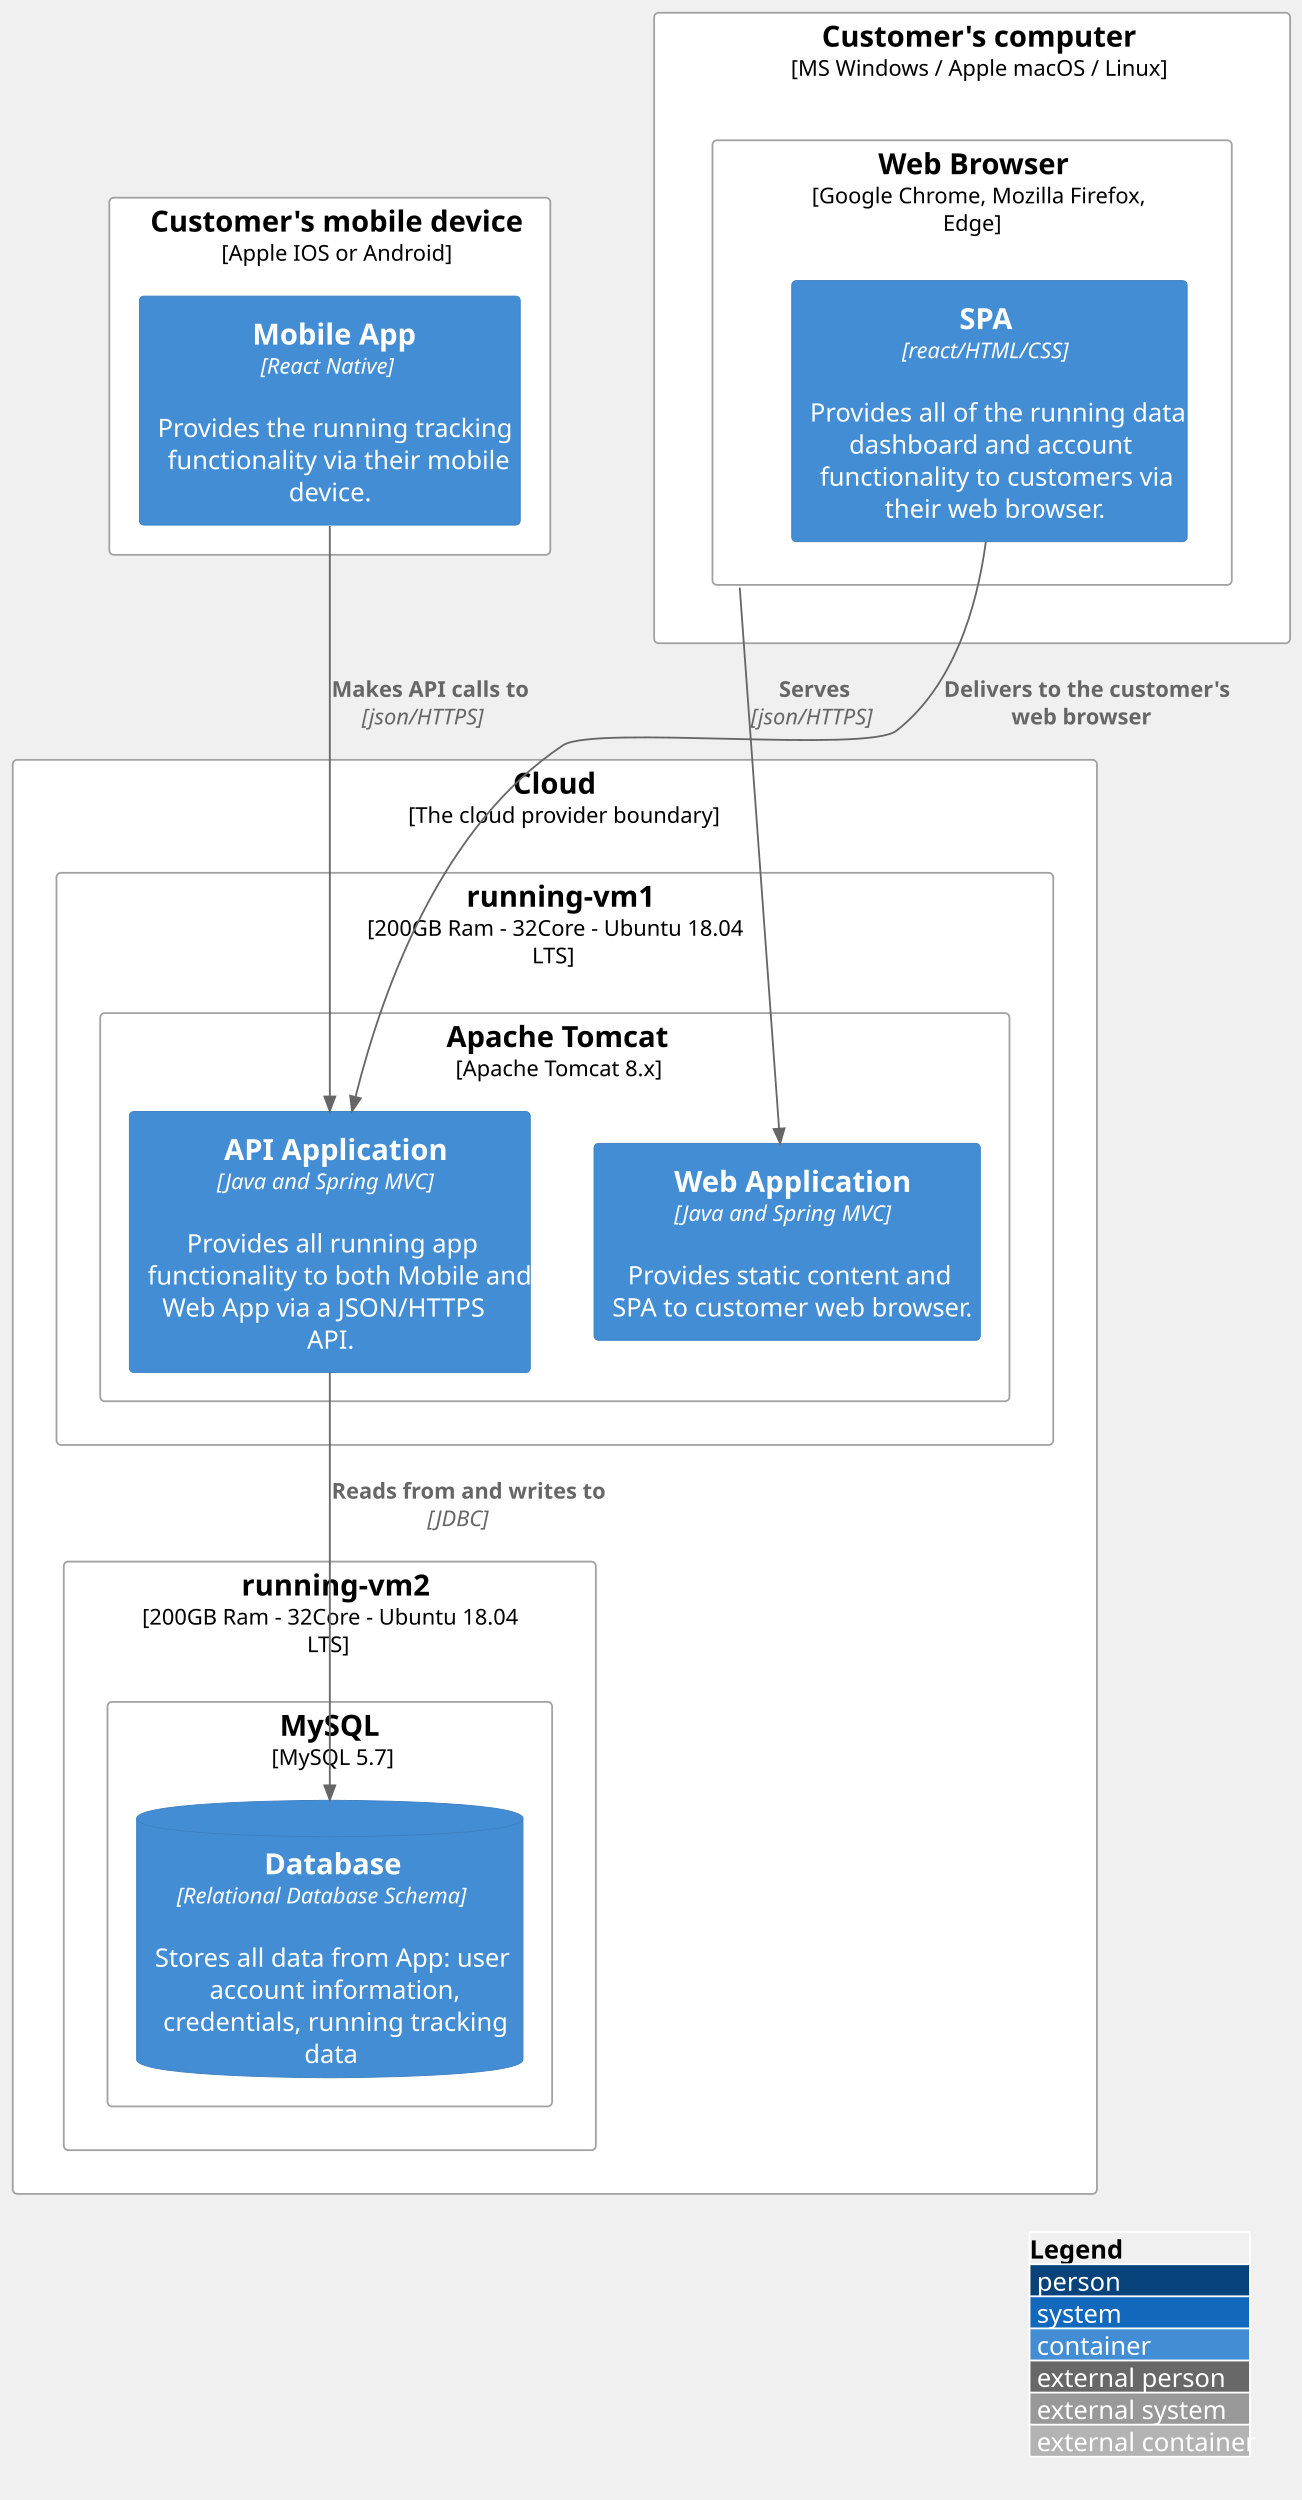
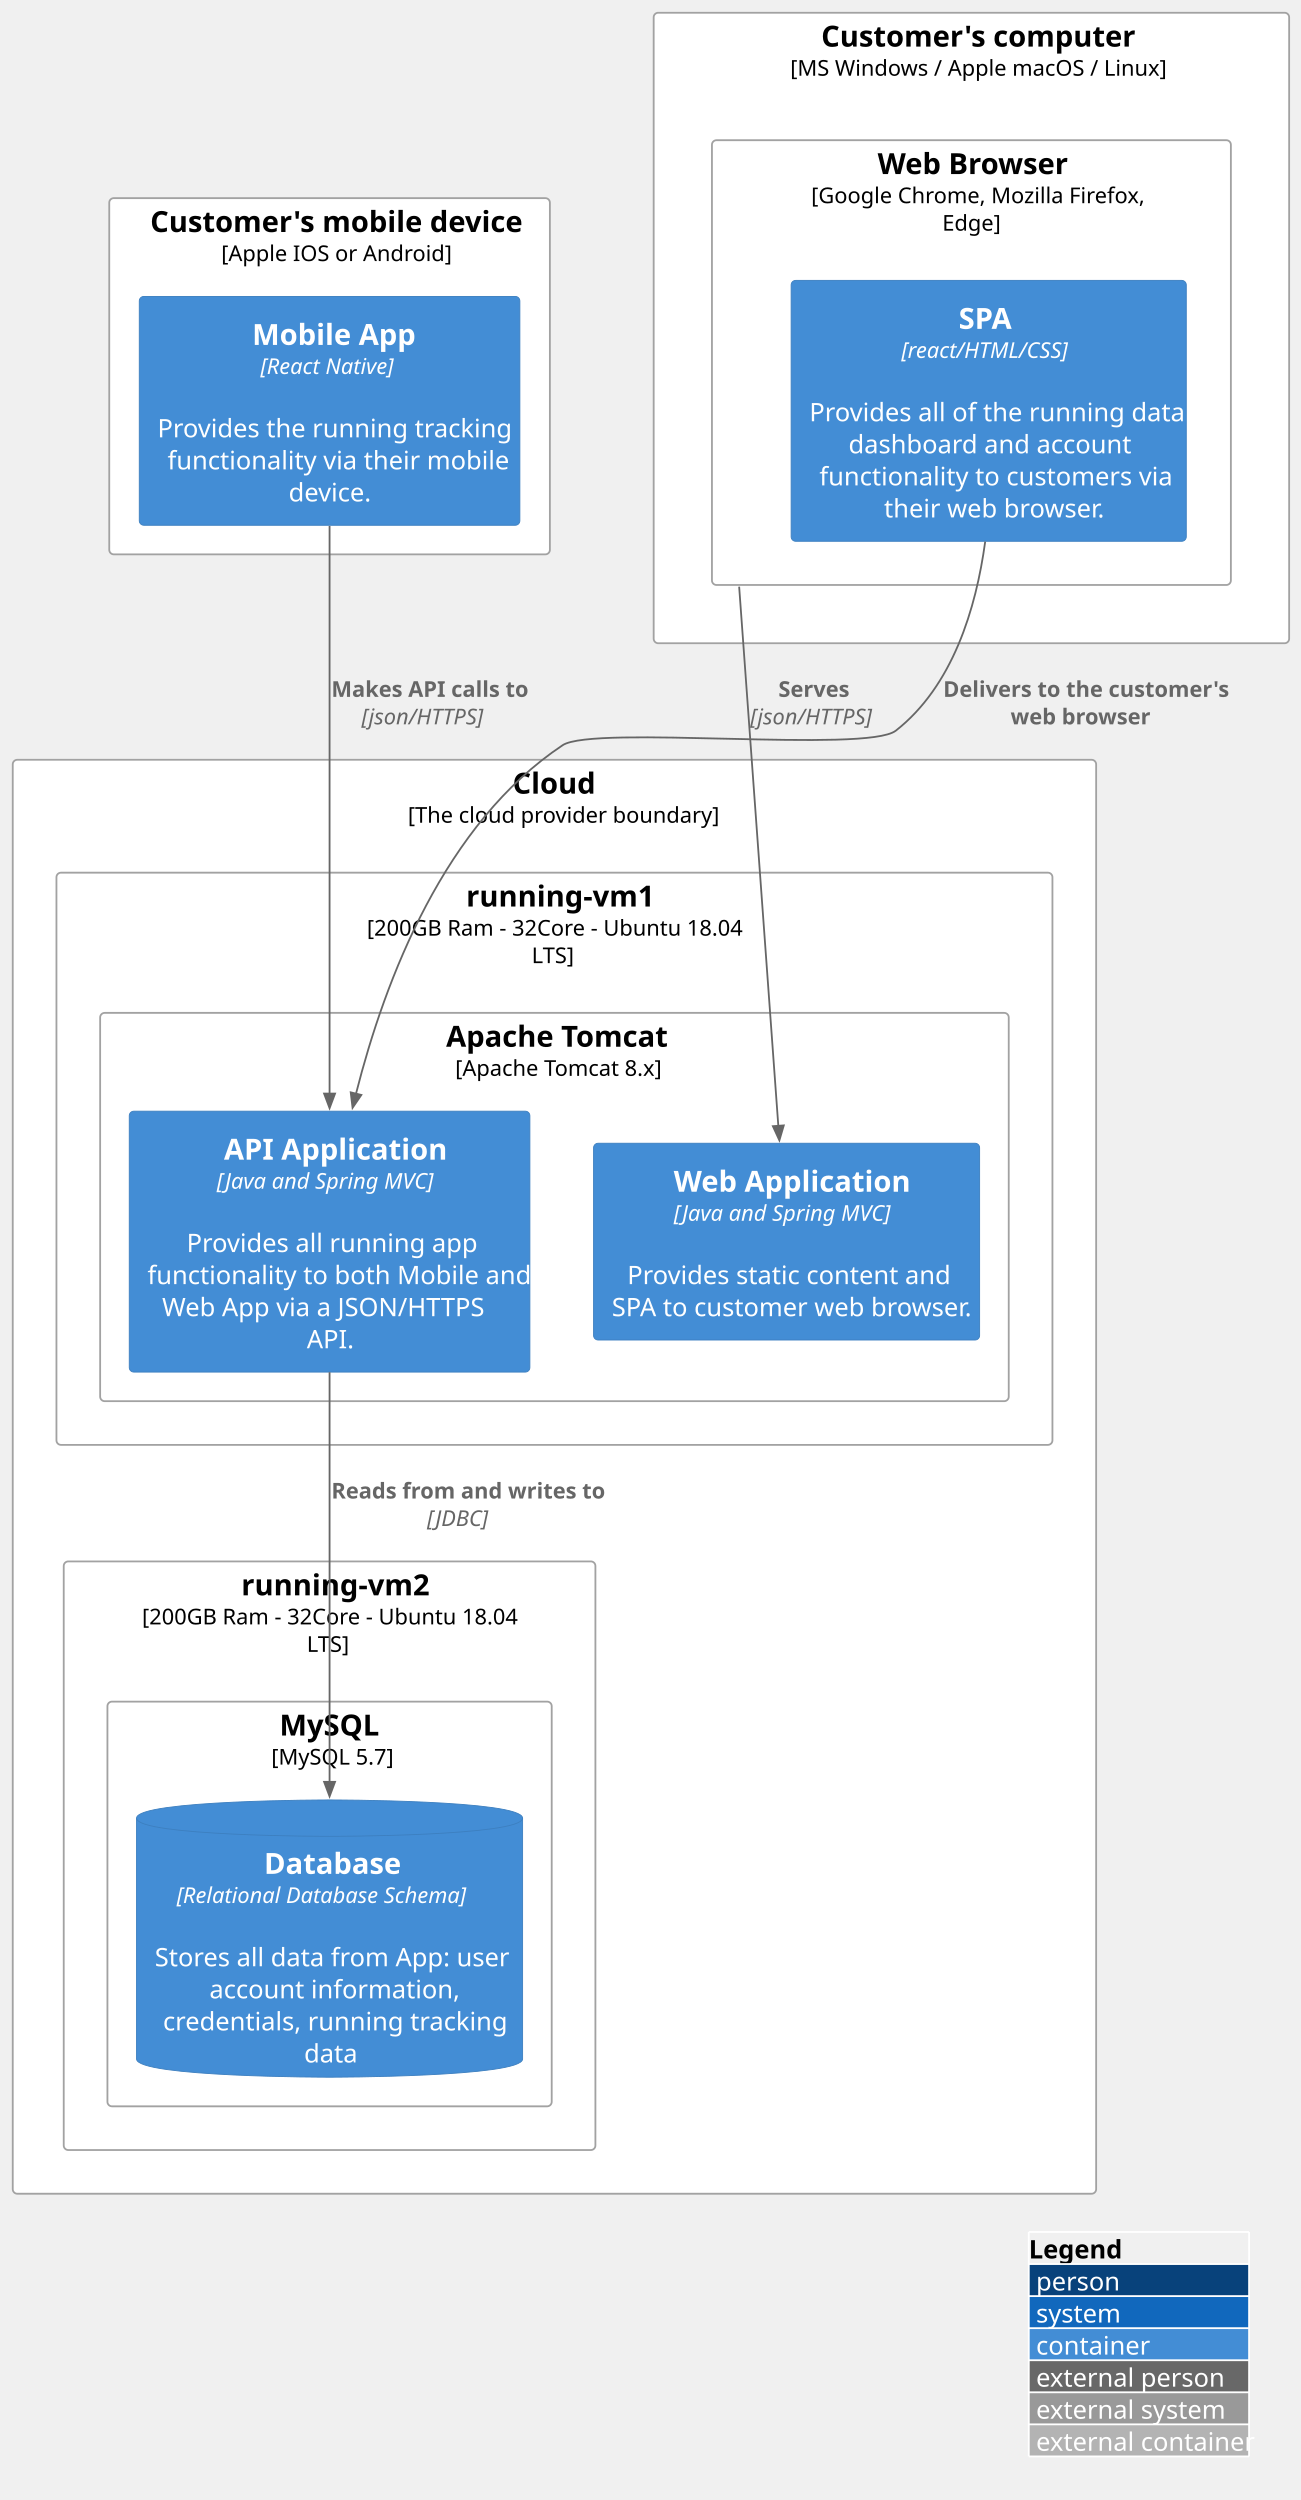
- <svg xmlns="http://www.w3.org/2000/svg" contentStyleType="text/css" height="1372px" preserveAspectRatio="none" style="width:714px;height:1372px;background:#FFFFFF;" version="1.1" viewBox="0 0 714 1372" width="714px" zoomAndPan="magnify">
+ <svg xmlns="http://www.w3.org/2000/svg" contentStyleType="text/css" height="1373px" preserveAspectRatio="none" style="width:714px;height:1373px;background:#FFFFFF;" version="1.1" viewBox="0 0 714 1373" width="714px" zoomAndPan="magnify">
  <defs />
  <g>
    <g id="cluster_plc">
-       <rect fill="#FFFFFF" height="787" rx="2.5" ry="2.5" style="stroke:#A2A2A2;stroke-width:1.0;" width="595" x="7" y="417" />
-       <text fill="#000000" font-family="sans-serif" font-size="16" font-weight="bold" lengthAdjust="spacing" textLength="46" x="281.5" y="435.609">Cloud</text>
-       <text fill="#000000" font-family="sans-serif" font-size="12" lengthAdjust="spacing" textLength="161" x="224" y="451.582">[The cloud provider boundary]</text>
+       <rect fill="#FFFFFF" height="787.53" rx="2.5" ry="2.5" style="stroke:#A2A2A2;stroke-width:1.0;" width="595" x="7" y="417.27" />
+       <text fill="#000000" font-family="sans-serif" font-size="16" font-weight="bold" lengthAdjust="spacing" textLength="46" x="281.5" y="435.879">Cloud</text>
+       <text fill="#000000" font-family="sans-serif" font-size="12" lengthAdjust="spacing" textLength="161" x="224" y="451.852">[The cloud provider boundary]</text>
    </g>
    <g id="cluster_dn">
-       <rect fill="#FFFFFF" height="314" rx="2.5" ry="2.5" style="stroke:#A2A2A2;stroke-width:1.0;" width="547" x="31" y="479" />
-       <text fill="#000000" font-family="sans-serif" font-size="16" font-weight="bold" lengthAdjust="spacing" textLength="97" x="256" y="497.609">running-vm1</text>
-       <text fill="#000000" font-family="sans-serif" font-size="12" lengthAdjust="spacing" textLength="206" x="201.5" y="513.582">[200GB Ram - 32Core - Ubuntu 18.04</text>
-       <text fill="#000000" font-family="sans-serif" font-size="12" lengthAdjust="spacing" textLength="25" x="292" y="528.676">LTS]</text>
+       <rect fill="#FFFFFF" height="314.26" rx="2.5" ry="2.5" style="stroke:#A2A2A2;stroke-width:1.0;" width="547" x="31" y="479.27" />
+       <text fill="#000000" font-family="sans-serif" font-size="16" font-weight="bold" lengthAdjust="spacing" textLength="97" x="256" y="497.879">running-vm1</text>
+       <text fill="#000000" font-family="sans-serif" font-size="12" lengthAdjust="spacing" textLength="206" x="201.5" y="513.852">[200GB Ram - 32Core - Ubuntu 18.04</text>
+       <text fill="#000000" font-family="sans-serif" font-size="12" lengthAdjust="spacing" textLength="25" x="292" y="528.946">LTS]</text>
    </g>
    <g id="cluster_apache2">
-       <rect fill="#FFFFFF" height="213" rx="2.5" ry="2.5" style="stroke:#A2A2A2;stroke-width:1.0;" width="499" x="55" y="556" />
-       <text fill="#000000" font-family="sans-serif" font-size="16" font-weight="bold" lengthAdjust="spacing" textLength="119" x="245" y="574.609">Apache Tomcat</text>
-       <text fill="#000000" font-family="sans-serif" font-size="12" lengthAdjust="spacing" textLength="109" x="250" y="590.582">[Apache Tomcat 8.x]</text>
+       <rect fill="#FFFFFF" height="213.26" rx="2.5" ry="2.5" style="stroke:#A2A2A2;stroke-width:1.0;" width="499" x="55" y="556.27" />
+       <text fill="#000000" font-family="sans-serif" font-size="16" font-weight="bold" lengthAdjust="spacing" textLength="119" x="245" y="574.879">Apache Tomcat</text>
+       <text fill="#000000" font-family="sans-serif" font-size="12" lengthAdjust="spacing" textLength="109" x="250" y="590.852">[Apache Tomcat 8.x]</text>
    </g>
    <g id="cluster_db01">
-       <rect fill="#FFFFFF" height="323" rx="2.5" ry="2.5" style="stroke:#A2A2A2;stroke-width:1.0;" width="292" x="35" y="857" />
-       <text fill="#000000" font-family="sans-serif" font-size="16" font-weight="bold" lengthAdjust="spacing" textLength="97" x="132.5" y="875.609">running-vm2</text>
-       <text fill="#000000" font-family="sans-serif" font-size="12" lengthAdjust="spacing" textLength="206" x="78" y="891.582">[200GB Ram - 32Core - Ubuntu 18.04</text>
-       <text fill="#000000" font-family="sans-serif" font-size="12" lengthAdjust="spacing" textLength="25" x="168.5" y="906.676">LTS]</text>
+       <rect fill="#FFFFFF" height="323.27" rx="2.5" ry="2.5" style="stroke:#A2A2A2;stroke-width:1.0;" width="292" x="35" y="857.53" />
+       <text fill="#000000" font-family="sans-serif" font-size="16" font-weight="bold" lengthAdjust="spacing" textLength="97" x="132.5" y="876.139">running-vm2</text>
+       <text fill="#000000" font-family="sans-serif" font-size="12" lengthAdjust="spacing" textLength="206" x="78" y="892.112">[200GB Ram - 32Core - Ubuntu 18.04</text>
+       <text fill="#000000" font-family="sans-serif" font-size="12" lengthAdjust="spacing" textLength="25" x="168.5" y="907.206">LTS]</text>
    </g>
    <g id="cluster_mysql">
-       <rect fill="#FFFFFF" height="222" rx="2.5" ry="2.5" style="stroke:#A2A2A2;stroke-width:1.0;" width="244" x="59" y="934" />
-       <text fill="#000000" font-family="sans-serif" font-size="16" font-weight="bold" lengthAdjust="spacing" textLength="55" x="153.5" y="952.609">MySQL</text>
-       <text fill="#000000" font-family="sans-serif" font-size="12" lengthAdjust="spacing" textLength="64" x="149" y="968.582">[MySQL 5.7]</text>
+       <rect fill="#FFFFFF" height="222.27" rx="2.5" ry="2.5" style="stroke:#A2A2A2;stroke-width:1.0;" width="244" x="59" y="934.53" />
+       <text fill="#000000" font-family="sans-serif" font-size="16" font-weight="bold" lengthAdjust="spacing" textLength="55" x="153.5" y="953.139">MySQL</text>
+       <text fill="#000000" font-family="sans-serif" font-size="12" lengthAdjust="spacing" textLength="64" x="149" y="969.112">[MySQL 5.7]</text>
    </g>
    <g id="cluster_mob">
-       <rect fill="#FFFFFF" height="196" rx="2.5" ry="2.5" style="stroke:#A2A2A2;stroke-width:1.0;" width="242" x="60" y="108.5" />
-       <text fill="#000000" font-family="sans-serif" font-size="16" font-weight="bold" lengthAdjust="spacing" textLength="197" x="82.5" y="127.109">Customer's mobile device</text>
-       <text fill="#000000" font-family="sans-serif" font-size="12" lengthAdjust="spacing" textLength="119" x="121.5" y="143.082">[Apple IOS or Android]</text>
+       <rect fill="#FFFFFF" height="195.65" rx="2.5" ry="2.5" style="stroke:#A2A2A2;stroke-width:1.0;" width="242" x="60" y="108.81" />
+       <text fill="#000000" font-family="sans-serif" font-size="16" font-weight="bold" lengthAdjust="spacing" textLength="197" x="82.5" y="127.419">Customer's mobile device</text>
+       <text fill="#000000" font-family="sans-serif" font-size="12" lengthAdjust="spacing" textLength="119" x="121.5" y="143.392">[Apple IOS or Android]</text>
    </g>
    <g id="cluster_comp">
-       <rect fill="#FFFFFF" height="346" rx="2.5" ry="2.5" style="stroke:#A2A2A2;stroke-width:1.0;" width="349" x="359" y="7" />
+       <rect fill="#FFFFFF" height="346.27" rx="2.5" ry="2.5" style="stroke:#A2A2A2;stroke-width:1.0;" width="349" x="359" y="7" />
      <text fill="#000000" font-family="sans-serif" font-size="16" font-weight="bold" lengthAdjust="spacing" textLength="165" x="451" y="25.609">Customer's computer</text>
      <text fill="#000000" font-family="sans-serif" font-size="12" lengthAdjust="spacing" textLength="199" x="434" y="41.582">[MS Windows / Apple macOS / Linux]</text>
    </g>
    <g id="cluster_browser">
-       <rect fill="#FFFFFF" height="244" rx="2.5" ry="2.5" style="stroke:#A2A2A2;stroke-width:1.0;" width="285" x="391" y="77" />
+       <rect fill="#FFFFFF" height="244.27" rx="2.5" ry="2.5" style="stroke:#A2A2A2;stroke-width:1.0;" width="285" x="391" y="77" />
      <text fill="#000000" font-family="sans-serif" font-size="16" font-weight="bold" lengthAdjust="spacing" textLength="103" x="482" y="95.609">Web Browser</text>
      <text fill="#000000" font-family="sans-serif" font-size="12" lengthAdjust="spacing" textLength="176" x="445.5" y="111.582">[Google Chrome, Mozilla Firefox,</text>
      <text fill="#000000" font-family="sans-serif" font-size="12" lengthAdjust="spacing" textLength="32" x="517.5" y="126.676">Edge]</text>
    </g>
    <g id="elem_web">
-       <rect fill="#438DD5" height="108.047" rx="2.5" ry="2.5" style="stroke:#3C7FC0;stroke-width:0.5;" width="212" x="326" y="627.5" />
-       <text fill="#FFFFFF" font-family="sans-serif" font-size="16" font-weight="bold" lengthAdjust="spacing" textLength="124" x="370" y="654.109">Web Application</text>
-       <text fill="#FFFFFF" font-family="sans-serif" font-size="12" font-style="italic" lengthAdjust="spacing" textLength="124" x="370" y="670.082">[Java and Spring MVC]</text>
-       <text fill="#FFFFFF" font-family="sans-serif" font-size="14" lengthAdjust="spacing" textLength="4" x="430" y="687.252"> </text>
-       <text fill="#FFFFFF" font-family="sans-serif" font-size="14" lengthAdjust="spacing" textLength="171" x="344.5" y="704.861">Provides static content and</text>
-       <text fill="#FFFFFF" font-family="sans-serif" font-size="14" lengthAdjust="spacing" textLength="192" x="336" y="722.471">SPA to customer web browser.</text>
+       <rect fill="#438DD5" height="108.047" rx="2.5" ry="2.5" style="stroke:#3C7FC0;stroke-width:0.5;" width="212" x="326" y="627.88" />
+       <text fill="#FFFFFF" font-family="sans-serif" font-size="16" font-weight="bold" lengthAdjust="spacing" textLength="124" x="370" y="654.489">Web Application</text>
+       <text fill="#FFFFFF" font-family="sans-serif" font-size="12" font-style="italic" lengthAdjust="spacing" textLength="124" x="370" y="670.462">[Java and Spring MVC]</text>
+       <text fill="#FFFFFF" font-family="sans-serif" font-size="14" lengthAdjust="spacing" textLength="4" x="430" y="687.632"> </text>
+       <text fill="#FFFFFF" font-family="sans-serif" font-size="14" lengthAdjust="spacing" textLength="171" x="344.5" y="705.241">Provides static content and</text>
+       <text fill="#FFFFFF" font-family="sans-serif" font-size="14" lengthAdjust="spacing" textLength="192" x="336" y="722.851">SPA to customer web browser.</text>
    </g>
    <g id="elem_api">
-       <rect fill="#438DD5" height="143.266" rx="2.5" ry="2.5" style="stroke:#3C7FC0;stroke-width:0.5;" width="220" x="71" y="610" />
-       <text fill="#FFFFFF" font-family="sans-serif" font-size="16" font-weight="bold" lengthAdjust="spacing" textLength="116" x="123" y="636.609">API Application</text>
-       <text fill="#FFFFFF" font-family="sans-serif" font-size="12" font-style="italic" lengthAdjust="spacing" textLength="124" x="119" y="652.582">[Java and Spring MVC]</text>
-       <text fill="#FFFFFF" font-family="sans-serif" font-size="14" lengthAdjust="spacing" textLength="4" x="179" y="669.752"> </text>
-       <text fill="#FFFFFF" font-family="sans-serif" font-size="14" lengthAdjust="spacing" textLength="153" x="102.5" y="687.361">Provides all running app</text>
-       <text fill="#FFFFFF" font-family="sans-serif" font-size="14" lengthAdjust="spacing" textLength="196" x="81" y="704.971">functionality to both Mobile and</text>
-       <text fill="#FFFFFF" font-family="sans-serif" font-size="14" lengthAdjust="spacing" textLength="180" x="89" y="722.58">Web App via a JSON/HTTPS</text>
-       <text fill="#FFFFFF" font-family="sans-serif" font-size="14" lengthAdjust="spacing" textLength="25" x="168.5" y="740.189">API.</text>
+       <rect fill="#438DD5" height="143.266" rx="2.5" ry="2.5" style="stroke:#3C7FC0;stroke-width:0.5;" width="220" x="71" y="610.27" />
+       <text fill="#FFFFFF" font-family="sans-serif" font-size="16" font-weight="bold" lengthAdjust="spacing" textLength="116" x="123" y="636.879">API Application</text>
+       <text fill="#FFFFFF" font-family="sans-serif" font-size="12" font-style="italic" lengthAdjust="spacing" textLength="124" x="119" y="652.852">[Java and Spring MVC]</text>
+       <text fill="#FFFFFF" font-family="sans-serif" font-size="14" lengthAdjust="spacing" textLength="4" x="179" y="670.022"> </text>
+       <text fill="#FFFFFF" font-family="sans-serif" font-size="14" lengthAdjust="spacing" textLength="153" x="102.5" y="687.631">Provides all running app</text>
+       <text fill="#FFFFFF" font-family="sans-serif" font-size="14" lengthAdjust="spacing" textLength="196" x="81" y="705.241">functionality to both Mobile and</text>
+       <text fill="#FFFFFF" font-family="sans-serif" font-size="14" lengthAdjust="spacing" textLength="180" x="89" y="722.85">Web App via a JSON/HTTPS</text>
+       <text fill="#FFFFFF" font-family="sans-serif" font-size="14" lengthAdjust="spacing" textLength="25" x="168.5" y="740.46">API.</text>
    </g>
    <g id="elem_db">
-       <path d="M75,998 C75,988 181,988 181,988 C181,988 287,988 287,998 L287,1130.266 C287,1140.266 181,1140.266 181,1140.266 C181,1140.266 75,1140.266 75,1130.266 L75,998 " fill="#438DD5" style="stroke:#3C7FC0;stroke-width:0.5;" />
-       <path d="M75,998 C75,1008 181,1008 181,1008 C181,1008 287,1008 287,998 " fill="none" style="stroke:#3C7FC0;stroke-width:0.5;" />
-       <text fill="#FFFFFF" font-family="sans-serif" font-size="16" font-weight="bold" lengthAdjust="spacing" textLength="72" x="145" y="1028.609">Database</text>
-       <text fill="#FFFFFF" font-family="sans-serif" font-size="12" font-style="italic" lengthAdjust="spacing" textLength="168" x="97" y="1044.582">[Relational Database Schema]</text>
-       <text fill="#FFFFFF" font-family="sans-serif" font-size="14" lengthAdjust="spacing" textLength="4" x="179" y="1061.752"> </text>
-       <text fill="#FFFFFF" font-family="sans-serif" font-size="14" lengthAdjust="spacing" textLength="188" x="85" y="1079.361">Stores all data from App: user</text>
-       <text fill="#FFFFFF" font-family="sans-serif" font-size="14" lengthAdjust="spacing" textLength="128" x="115" y="1096.971">account information,</text>
-       <text fill="#FFFFFF" font-family="sans-serif" font-size="14" lengthAdjust="spacing" textLength="179" x="89.5" y="1114.58">credentials, running tracking</text>
-       <text fill="#FFFFFF" font-family="sans-serif" font-size="14" lengthAdjust="spacing" textLength="28" x="167" y="1132.189">data</text>
+       <path d="M75,998.53 C75,988.53 181,988.53 181,988.53 C181,988.53 287,988.53 287,998.53 L287,1130.796 C287,1140.796 181,1140.796 181,1140.796 C181,1140.796 75,1140.796 75,1130.796 L75,998.53 " fill="#438DD5" style="stroke:#3C7FC0;stroke-width:0.5;" />
+       <path d="M75,998.53 C75,1008.53 181,1008.53 181,1008.53 C181,1008.53 287,1008.53 287,998.53 " fill="none" style="stroke:#3C7FC0;stroke-width:0.5;" />
+       <text fill="#FFFFFF" font-family="sans-serif" font-size="16" font-weight="bold" lengthAdjust="spacing" textLength="72" x="145" y="1029.139">Database</text>
+       <text fill="#FFFFFF" font-family="sans-serif" font-size="12" font-style="italic" lengthAdjust="spacing" textLength="168" x="97" y="1045.112">[Relational Database Schema]</text>
+       <text fill="#FFFFFF" font-family="sans-serif" font-size="14" lengthAdjust="spacing" textLength="4" x="179" y="1062.282"> </text>
+       <text fill="#FFFFFF" font-family="sans-serif" font-size="14" lengthAdjust="spacing" textLength="188" x="85" y="1079.891">Stores all data from App: user</text>
+       <text fill="#FFFFFF" font-family="sans-serif" font-size="14" lengthAdjust="spacing" textLength="128" x="115" y="1097.501">account information,</text>
+       <text fill="#FFFFFF" font-family="sans-serif" font-size="14" lengthAdjust="spacing" textLength="179" x="89.5" y="1115.11">credentials, running tracking</text>
+       <text fill="#FFFFFF" font-family="sans-serif" font-size="14" lengthAdjust="spacing" textLength="28" x="167" y="1132.719">data</text>
    </g>
    <g id="elem_mobile">
-       <rect fill="#438DD5" height="125.656" rx="2.5" ry="2.5" style="stroke:#3C7FC0;stroke-width:0.5;" width="209" x="76.5" y="162.5" />
-       <text fill="#FFFFFF" font-family="sans-serif" font-size="16" font-weight="bold" lengthAdjust="spacing" textLength="85" x="138.5" y="189.109">Mobile App</text>
-       <text fill="#FFFFFF" font-family="sans-serif" font-size="12" font-style="italic" lengthAdjust="spacing" textLength="76" x="143" y="205.082">[React Native]</text>
-       <text fill="#FFFFFF" font-family="sans-serif" font-size="14" lengthAdjust="spacing" textLength="4" x="179" y="222.252"> </text>
-       <text fill="#FFFFFF" font-family="sans-serif" font-size="14" lengthAdjust="spacing" textLength="185" x="86.5" y="239.861">Provides the running tracking</text>
-       <text fill="#FFFFFF" font-family="sans-serif" font-size="14" lengthAdjust="spacing" textLength="174" x="92" y="257.471">functionality via their mobile</text>
-       <text fill="#FFFFFF" font-family="sans-serif" font-size="14" lengthAdjust="spacing" textLength="45" x="158.5" y="275.08">device.</text>
+       <rect fill="#438DD5" height="125.656" rx="2.5" ry="2.5" style="stroke:#3C7FC0;stroke-width:0.5;" width="209" x="76.5" y="162.81" />
+       <text fill="#FFFFFF" font-family="sans-serif" font-size="16" font-weight="bold" lengthAdjust="spacing" textLength="85" x="138.5" y="189.419">Mobile App</text>
+       <text fill="#FFFFFF" font-family="sans-serif" font-size="12" font-style="italic" lengthAdjust="spacing" textLength="76" x="143" y="205.392">[React Native]</text>
+       <text fill="#FFFFFF" font-family="sans-serif" font-size="14" lengthAdjust="spacing" textLength="4" x="179" y="222.562"> </text>
+       <text fill="#FFFFFF" font-family="sans-serif" font-size="14" lengthAdjust="spacing" textLength="185" x="86.5" y="240.171">Provides the running tracking</text>
+       <text fill="#FFFFFF" font-family="sans-serif" font-size="14" lengthAdjust="spacing" textLength="174" x="92" y="257.781">functionality via their mobile</text>
+       <text fill="#FFFFFF" font-family="sans-serif" font-size="14" lengthAdjust="spacing" textLength="45" x="158.5" y="275.39">device.</text>
    </g>
    <g id="elem_spa">
      <rect fill="#438DD5" height="143.266" rx="2.5" ry="2.5" style="stroke:#3C7FC0;stroke-width:0.5;" width="217" x="434.5" y="154" />
      <text fill="#FFFFFF" font-family="sans-serif" font-size="16" font-weight="bold" lengthAdjust="spacing" textLength="33" x="526.5" y="180.609">SPA</text>
      <text fill="#FFFFFF" font-family="sans-serif" font-size="12" font-style="italic" lengthAdjust="spacing" textLength="96" x="495" y="196.582">[react/HTML/CSS]</text>
      <text fill="#FFFFFF" font-family="sans-serif" font-size="14" lengthAdjust="spacing" textLength="4" x="541" y="213.752"> </text>
      <text fill="#FFFFFF" font-family="sans-serif" font-size="14" lengthAdjust="spacing" textLength="197" x="444.5" y="231.361">Provides all of the running data</text>
      <text fill="#FFFFFF" font-family="sans-serif" font-size="14" lengthAdjust="spacing" textLength="150" x="466" y="248.971">dashboard and account</text>
      <text fill="#FFFFFF" font-family="sans-serif" font-size="14" lengthAdjust="spacing" textLength="182" x="450" y="266.58">functionality to customers via</text>
      <text fill="#FFFFFF" font-family="sans-serif" font-size="14" lengthAdjust="spacing" textLength="115" x="485.5" y="284.19">their web browser.</text>
    </g>
    <g id="link_mobile_api">
-       <path d="M181,288.67 C181,370.04 181,512.7 181,601.6 " fill="none" id="mobile-to-api" style="stroke:#666666;stroke-width:1.0;" />
-       <polygon fill="#666666" points="181,609.76,184,601.76,178,601.76,181,609.76" style="stroke:#666666;stroke-width:1.0;" />
-       <text fill="#666666" font-family="sans-serif" font-size="12" font-weight="bold" lengthAdjust="spacing" textLength="104" x="182" y="382.457">Makes API calls to</text>
-       <text fill="#666666" font-family="sans-serif" font-size="12" font-style="italic" lengthAdjust="spacing" textLength="71" x="198.5" y="397.551">[json/HTTPS]</text>
+       <path d="M181,288.85 C181,369.93 181,511.86 181,600.87 " fill="none" id="mobile-to-api" style="stroke:#666666;stroke-width:1.0;" />
+       <polygon fill="#666666" points="181,608.61,184,600.61,178,600.61,181,608.61" style="stroke:#666666;stroke-width:1.0;" />
+       <text fill="#666666" font-family="sans-serif" font-size="12" font-weight="bold" lengthAdjust="spacing" textLength="104" x="182" y="382.727">Makes API calls to</text>
+       <text fill="#666666" font-family="sans-serif" font-size="12" font-style="italic" lengthAdjust="spacing" textLength="71" x="198.5" y="397.821">[json/HTTPS]</text>
    </g>
    <g id="link_spa_api">
-       <path d="M541.05,297.25 C536.03,334.14 523.17,376.56 492,401 C475.98,413.56 325.95,397.73 309,409 C243.88,452.32 211.12,538.16 195.16,601.77 " fill="none" id="spa-to-api" style="stroke:#666666;stroke-width:1.0;" />
-       <polygon fill="#666666" points="193.2,609.81,198.014,602.751,192.186,601.326,193.2,609.81" style="stroke:#666666;stroke-width:1.0;" />
-       <text fill="#666666" font-family="sans-serif" font-size="12" font-weight="bold" lengthAdjust="spacing" textLength="149" x="518" y="382.457">Delivers to the customer's</text>
-       <text fill="#666666" font-family="sans-serif" font-size="12" font-weight="bold" lengthAdjust="spacing" textLength="75" x="555" y="397.551">web browser</text>
+       <path d="M541.07,297.44 C536.05,334.36 523.19,376.8 492,401.27 C475.99,413.83 325.95,398 309,409.27 C244.36,452.27 211.61,537.17 195.52,600.66 " fill="none" id="spa-to-api" style="stroke:#666666;stroke-width:1.0;" />
+       <polygon fill="#666666" points="193.63,608.4,198.444,601.341,192.616,599.916,193.63,608.4" style="stroke:#666666;stroke-width:1.0;" />
+       <text fill="#666666" font-family="sans-serif" font-size="12" font-weight="bold" lengthAdjust="spacing" textLength="149" x="518" y="382.727">Delivers to the customer's</text>
+       <text fill="#666666" font-family="sans-serif" font-size="12" font-weight="bold" lengthAdjust="spacing" textLength="75" x="555" y="397.821">web browser</text>
    </g>
    <g id="link_browser_web">
-       <path d="M405.979,322.486 C406.02,323.05 406.061,323.614 406.102,324.181 C406.184,325.314 406.267,326.453 406.35,327.599 C406.517,329.89 406.685,332.207 406.855,334.547 C407.195,339.227 407.542,344.001 407.895,348.856 C408.601,358.568 409.33,368.606 410.076,378.874 C416.045,461.015 423.08,557.825 427.54,619.18 " fill="none" id="browser-to-web" style="stroke:#666666;stroke-width:1.0;" />
-       <polygon fill="#666666" points="428.14,627.41,430.546,619.212,424.562,619.651,428.14,627.41" style="stroke:#666666;stroke-width:1.0;" />
-       <text fill="#666666" font-family="sans-serif" font-size="12" font-weight="bold" lengthAdjust="spacing" textLength="40" x="427.5" y="382.457">Serves</text>
-       <text fill="#666666" font-family="sans-serif" font-size="12" font-style="italic" lengthAdjust="spacing" textLength="71" x="412" y="397.551">[json/HTTPS]</text>
+       <path d="M405.941,322.191 C405.981,322.752 406.022,323.315 406.063,323.879 C406.145,325.007 406.228,326.142 406.311,327.283 C406.476,329.565 406.644,331.873 406.813,334.203 C407.152,338.864 407.497,343.62 407.849,348.457 C408.551,358.131 409.278,368.132 410.021,378.364 C415.967,460.217 422.985,556.81 427.46,618.44 " fill="none" id="browser-to-web" style="stroke:#666666;stroke-width:1.0;" />
+       <polygon fill="#666666" points="428.03,626.27,430.45,618.076,424.466,618.505,428.03,626.27" style="stroke:#666666;stroke-width:1.0;" />
+       <text fill="#666666" font-family="sans-serif" font-size="12" font-weight="bold" lengthAdjust="spacing" textLength="40" x="427.5" y="382.727">Serves</text>
+       <text fill="#666666" font-family="sans-serif" font-size="12" font-style="italic" lengthAdjust="spacing" textLength="71" x="412" y="397.821">[json/HTTPS]</text>
    </g>
    <g id="link_api_db">
-       <path d="M181,753.18 C181,817.3 181,911.91 181,979.69 " fill="none" id="api-to-db" style="stroke:#666666;stroke-width:1.0;" />
-       <polygon fill="#666666" points="181,987.82,184,979.82,178,979.82,181,987.82" style="stroke:#666666;stroke-width:1.0;" />
-       <text fill="#666666" font-family="sans-serif" font-size="12" font-weight="bold" lengthAdjust="spacing" textLength="143" x="182" y="822.457">Reads from and writes to</text>
-       <text fill="#666666" font-family="sans-serif" font-size="12" font-style="italic" lengthAdjust="spacing" textLength="38" x="234.5" y="837.551">[JDBC]</text>
+       <path d="M181,753.63 C181,817.3 181,911.01 181,978.73 " fill="none" id="api-to-db" style="stroke:#666666;stroke-width:1.0;" />
+       <polygon fill="#666666" points="181,986.59,184,978.59,178,978.59,181,986.59" style="stroke:#666666;stroke-width:1.0;" />
+       <text fill="#666666" font-family="sans-serif" font-size="12" font-weight="bold" lengthAdjust="spacing" textLength="143" x="182" y="822.987">Reads from and writes to</text>
+       <text fill="#666666" font-family="sans-serif" font-size="12" font-style="italic" lengthAdjust="spacing" textLength="38" x="234.5" y="838.081">[JDBC]</text>
    </g>
-     <rect height="139.266" rx="7.5" ry="7.5" style="stroke:#00000000;stroke-width:1.0;fill:none;" width="133" x="559" y="1217" />
-     <text fill="#000000" font-family="sans-serif" font-size="14" font-weight="bold" lengthAdjust="spacing" textLength="53" x="565" y="1239.533">Legend</text>
-     <text fill="#FFFFFF" font-family="sans-serif" font-size="14" lengthAdjust="spacing" textLength="4" x="618" y="1239.533"> </text>
-     <rect fill="#08427B" height="17.609" style="stroke:none;stroke-width:1.0;" width="121" x="565" y="1242.609" />
-     <text fill="#FFFFFF" font-family="sans-serif" font-size="14" lengthAdjust="spacing" textLength="44" x="569" y="1257.143">person</text>
-     <rect fill="#1168BD" height="17.609" style="stroke:none;stroke-width:1.0;" width="121" x="565" y="1260.219" />
-     <text fill="#FFFFFF" font-family="sans-serif" font-size="14" lengthAdjust="spacing" textLength="44" x="569" y="1274.752">system</text>
-     <rect fill="#438DD5" height="17.609" style="stroke:none;stroke-width:1.0;" width="121" x="565" y="1277.828" />
-     <text fill="#FFFFFF" font-family="sans-serif" font-size="14" lengthAdjust="spacing" textLength="59" x="569" y="1292.361">container</text>
-     <rect fill="#686868" height="17.609" style="stroke:none;stroke-width:1.0;" width="121" x="565" y="1295.438" />
-     <text fill="#FFFFFF" font-family="sans-serif" font-size="14" lengthAdjust="spacing" textLength="98" x="569" y="1309.971">external person</text>
-     <rect fill="#999999" height="17.609" style="stroke:none;stroke-width:1.0;" width="121" x="565" y="1313.047" />
-     <text fill="#FFFFFF" font-family="sans-serif" font-size="14" lengthAdjust="spacing" textLength="98" x="569" y="1327.58">external system</text>
-     <rect fill="#B3B3B3" height="17.609" style="stroke:none;stroke-width:1.0;" width="121" x="565" y="1330.656" />
-     <text fill="#FFFFFF" font-family="sans-serif" font-size="14" lengthAdjust="spacing" textLength="113" x="569" y="1345.189">external container</text>
-     <line style="stroke:#FFFFFF;stroke-width:1.0;" x1="565" x2="686" y1="1225" y2="1225" />
-     <line style="stroke:#FFFFFF;stroke-width:1.0;" x1="565" x2="686" y1="1242.609" y2="1242.609" />
-     <line style="stroke:#FFFFFF;stroke-width:1.0;" x1="565" x2="686" y1="1260.219" y2="1260.219" />
-     <line style="stroke:#FFFFFF;stroke-width:1.0;" x1="565" x2="686" y1="1277.828" y2="1277.828" />
-     <line style="stroke:#FFFFFF;stroke-width:1.0;" x1="565" x2="686" y1="1295.438" y2="1295.438" />
-     <line style="stroke:#FFFFFF;stroke-width:1.0;" x1="565" x2="686" y1="1313.047" y2="1313.047" />
-     <line style="stroke:#FFFFFF;stroke-width:1.0;" x1="565" x2="686" y1="1330.656" y2="1330.656" />
-     <line style="stroke:#FFFFFF;stroke-width:1.0;" x1="565" x2="686" y1="1348.266" y2="1348.266" />
-     <line style="stroke:#FFFFFF;stroke-width:1.0;" x1="565" x2="565" y1="1225" y2="1348.266" />
-     <line style="stroke:#FFFFFF;stroke-width:1.0;" x1="686" x2="686" y1="1225" y2="1348.266" />
+     <rect height="139.266" rx="7.5" ry="7.5" style="stroke:#00000000;stroke-width:1.0;fill:none;" width="133" x="559" y="1217.8" />
+     <text fill="#000000" font-family="sans-serif" font-size="14" font-weight="bold" lengthAdjust="spacing" textLength="53" x="565" y="1240.333">Legend</text>
+     <text fill="#FFFFFF" font-family="sans-serif" font-size="14" lengthAdjust="spacing" textLength="4" x="618" y="1240.333"> </text>
+     <rect fill="#08427B" height="17.609" style="stroke:none;stroke-width:1.0;" width="121" x="565" y="1243.409" />
+     <text fill="#FFFFFF" font-family="sans-serif" font-size="14" lengthAdjust="spacing" textLength="44" x="569" y="1257.943">person</text>
+     <rect fill="#1168BD" height="17.609" style="stroke:none;stroke-width:1.0;" width="121" x="565" y="1261.019" />
+     <text fill="#FFFFFF" font-family="sans-serif" font-size="14" lengthAdjust="spacing" textLength="44" x="569" y="1275.552">system</text>
+     <rect fill="#438DD5" height="17.609" style="stroke:none;stroke-width:1.0;" width="121" x="565" y="1278.628" />
+     <text fill="#FFFFFF" font-family="sans-serif" font-size="14" lengthAdjust="spacing" textLength="59" x="569" y="1293.161">container</text>
+     <rect fill="#686868" height="17.609" style="stroke:none;stroke-width:1.0;" width="121" x="565" y="1296.237" />
+     <text fill="#FFFFFF" font-family="sans-serif" font-size="14" lengthAdjust="spacing" textLength="98" x="569" y="1310.771">external person</text>
+     <rect fill="#999999" height="17.609" style="stroke:none;stroke-width:1.0;" width="121" x="565" y="1313.847" />
+     <text fill="#FFFFFF" font-family="sans-serif" font-size="14" lengthAdjust="spacing" textLength="98" x="569" y="1328.38">external system</text>
+     <rect fill="#B3B3B3" height="17.609" style="stroke:none;stroke-width:1.0;" width="121" x="565" y="1331.456" />
+     <text fill="#FFFFFF" font-family="sans-serif" font-size="14" lengthAdjust="spacing" textLength="113" x="569" y="1345.989">external container</text>
+     <line style="stroke:#FFFFFF;stroke-width:1.0;" x1="565" x2="686" y1="1225.8" y2="1225.8" />
+     <line style="stroke:#FFFFFF;stroke-width:1.0;" x1="565" x2="686" y1="1243.409" y2="1243.409" />
+     <line style="stroke:#FFFFFF;stroke-width:1.0;" x1="565" x2="686" y1="1261.019" y2="1261.019" />
+     <line style="stroke:#FFFFFF;stroke-width:1.0;" x1="565" x2="686" y1="1278.628" y2="1278.628" />
+     <line style="stroke:#FFFFFF;stroke-width:1.0;" x1="565" x2="686" y1="1296.237" y2="1296.237" />
+     <line style="stroke:#FFFFFF;stroke-width:1.0;" x1="565" x2="686" y1="1313.847" y2="1313.847" />
+     <line style="stroke:#FFFFFF;stroke-width:1.0;" x1="565" x2="686" y1="1331.456" y2="1331.456" />
+     <line style="stroke:#FFFFFF;stroke-width:1.0;" x1="565" x2="686" y1="1349.066" y2="1349.066" />
+     <line style="stroke:#FFFFFF;stroke-width:1.0;" x1="565" x2="565" y1="1225.8" y2="1349.066" />
+     <line style="stroke:#FFFFFF;stroke-width:1.0;" x1="686" x2="686" y1="1225.8" y2="1349.066" />
  </g>
</svg>
